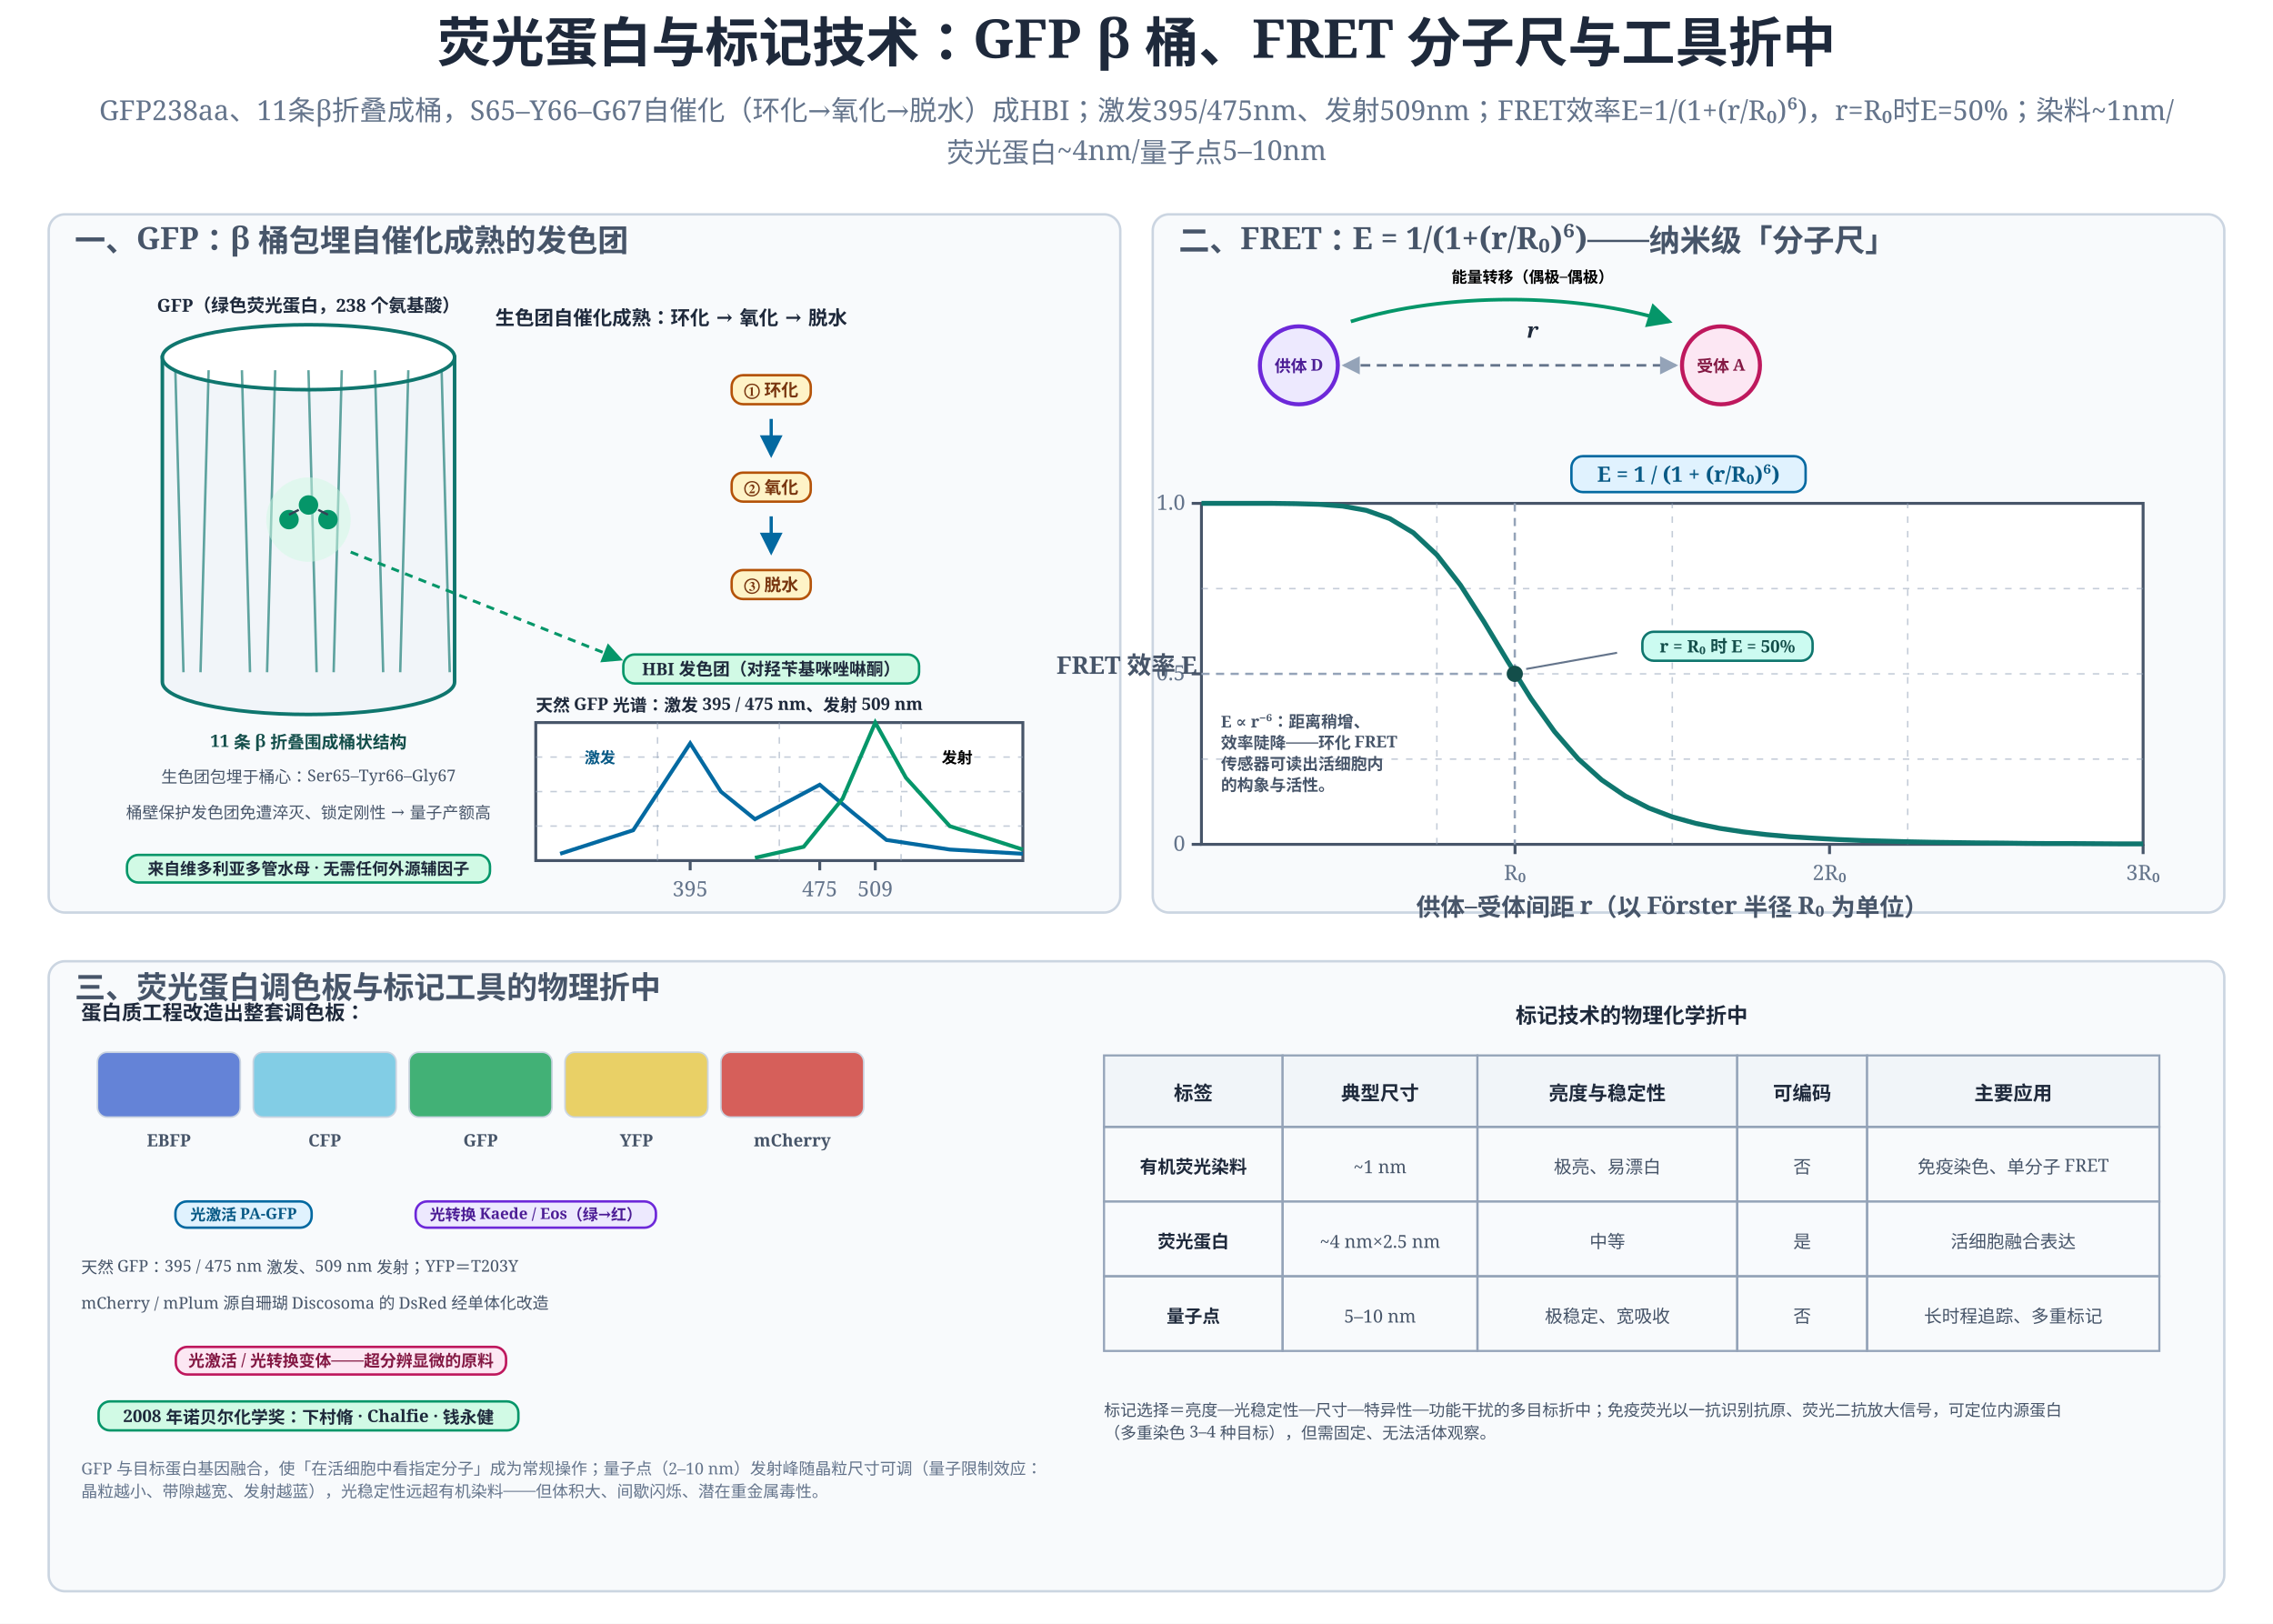
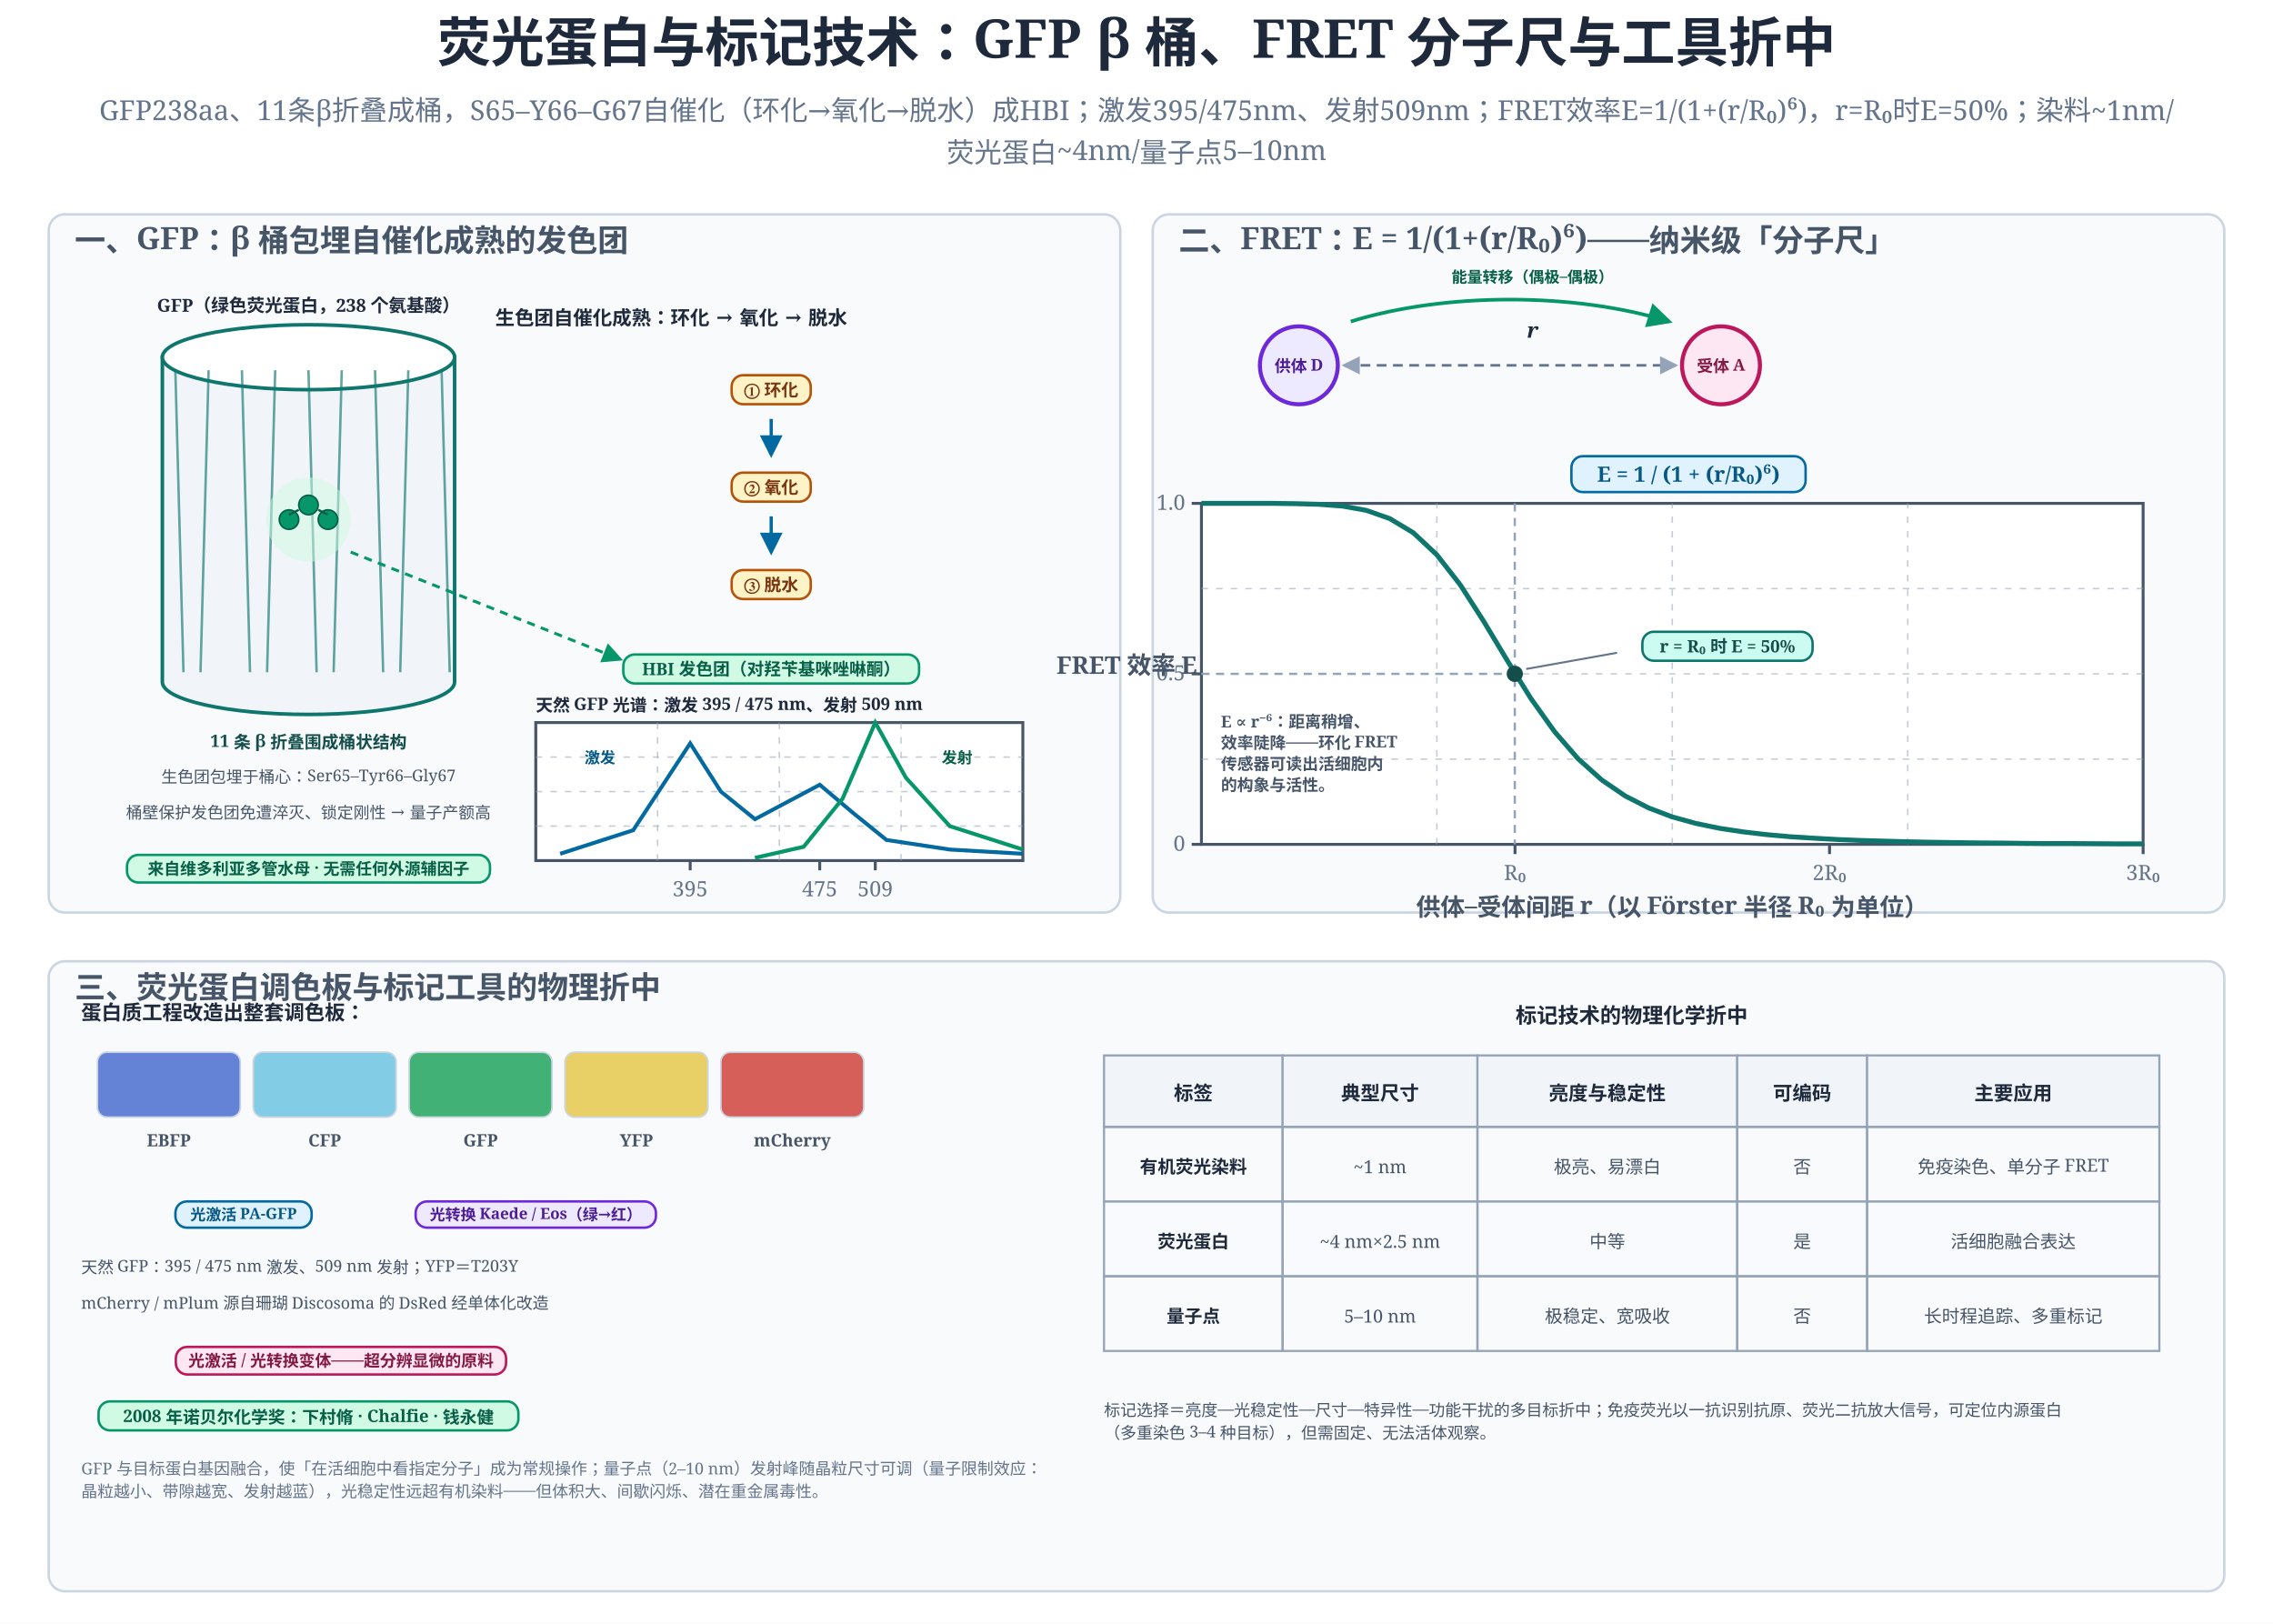
<svg xmlns="http://www.w3.org/2000/svg" width="1400" height="1000" viewBox="0 0 1400 1000" font-family="Noto Serif SC, LXGW WenKai, Songti SC, serif">
  <defs>
    <marker id="arr-ink" viewBox="0 0 10 10" refX="8.5" refY="5" markerWidth="7" markerHeight="7" orient="auto-start-reverse">
      <path d="M0,0 L10,5 L0,10 z" fill="#334155" />
    </marker>
    <marker id="arr-dna" viewBox="0 0 10 10" refX="8.5" refY="5" markerWidth="7" markerHeight="7" orient="auto-start-reverse">
      <path d="M0,0 L10,5 L0,10 z" fill="#0f766e" />
    </marker>
    <marker id="arr-rna" viewBox="0 0 10 10" refX="8.5" refY="5" markerWidth="7" markerHeight="7" orient="auto-start-reverse">
      <path d="M0,0 L10,5 L0,10 z" fill="#b45309" />
    </marker>
    <marker id="arr-pro" viewBox="0 0 10 10" refX="8.5" refY="5" markerWidth="7" markerHeight="7" orient="auto-start-reverse">
      <path d="M0,0 L10,5 L0,10 z" fill="#6d28d9" />
    </marker>
    <marker id="arr-enz" viewBox="0 0 10 10" refX="8.5" refY="5" markerWidth="7" markerHeight="7" orient="auto-start-reverse">
      <path d="M0,0 L10,5 L0,10 z" fill="#be185d" />
    </marker>
    <marker id="arr-acc" viewBox="0 0 10 10" refX="8.5" refY="5" markerWidth="7" markerHeight="7" orient="auto-start-reverse">
      <path d="M0,0 L10,5 L0,10 z" fill="#0369a1" />
    </marker>
    <marker id="arr-ok" viewBox="0 0 10 10" refX="8.5" refY="5" markerWidth="7" markerHeight="7" orient="auto-start-reverse">
      <path d="M0,0 L10,5 L0,10 z" fill="#059669" />
    </marker>
    <marker id="arr-warn" viewBox="0 0 10 10" refX="8.5" refY="5" markerWidth="7" markerHeight="7" orient="auto-start-reverse">
      <path d="M0,0 L10,5 L0,10 z" fill="#b45309" />
    </marker>
    <marker id="arr-bad" viewBox="0 0 10 10" refX="8.5" refY="5" markerWidth="7" markerHeight="7" orient="auto-start-reverse">
      <path d="M0,0 L10,5 L0,10 z" fill="#dc2626" />
    </marker>
    <marker id="arr-mute" viewBox="0 0 10 10" refX="8.5" refY="5" markerWidth="7" markerHeight="7" orient="auto-start-reverse">
      <path d="M0,0 L10,5 L0,10 z" fill="#94a3b8" />
    </marker>
  </defs>
  <rect x="0" y="0" width="1400" height="1000" fill="#ffffff" />
  <text x="700" y="38" text-anchor="middle" font-size="33" font-weight="700" fill="#1e293b">荧光蛋白与标记技术：GFP β 桶、FRET 分子尺与工具折中</text>
  <text x="700" y="74" text-anchor="middle" font-size="17" fill="#64748b">GFP238aa、11条β折叠成桶，S65–Y66–G67自催化（环化→氧化→脱水）成HBI；激发395/475nm、发射509nm；FRET效率E=1/(1+(r/R₀)⁶)，r=R₀时E=50%；染料~1nm/</text>
  <text x="700" y="100" text-anchor="middle" font-size="17" fill="#64748b">荧光蛋白~4nm/量子点5–10nm</text>
  <rect x="30" y="132" width="660" height="430" rx="10" fill="#f8fafc" stroke="#cbd5e1" stroke-width="1.5" />
  <text x="46" y="154.84" font-size="19" fill="#475569" font-weight="700">一、GFP：β 桶包埋自催化成熟的发色团</text>
  <text x="190" y="192" font-size="11" fill="#1e293b" text-anchor="middle" font-weight="700">GFP（绿色荧光蛋白，238 个氨基酸）</text>
  <path d="M 100,220 L 100,420 A 90,20 0 0 0 280,420 L 280,220 Z" fill="#f1f5f9" stroke="#0f766e" stroke-width="2.2" />
  <ellipse cx="190" cy="220" rx="90" ry="20" fill="#ffffff" stroke="#0f766e" stroke-width="2.2" />
  <line x1="108" y1="228" x2="113" y2="414" stroke="#0f766e" stroke-width="1.5" opacity="0.65" />
  <line x1="128.5" y1="228" x2="123.5" y2="414" stroke="#0f766e" stroke-width="1.5" opacity="0.65" />
  <line x1="149" y1="228" x2="154" y2="414" stroke="#0f766e" stroke-width="1.5" opacity="0.65" />
  <line x1="169.5" y1="228" x2="164.5" y2="414" stroke="#0f766e" stroke-width="1.5" opacity="0.65" />
  <line x1="190" y1="228" x2="195" y2="414" stroke="#0f766e" stroke-width="1.5" opacity="0.65" />
  <line x1="210.5" y1="228" x2="205.5" y2="414" stroke="#0f766e" stroke-width="1.5" opacity="0.65" />
  <line x1="231" y1="228" x2="236" y2="414" stroke="#0f766e" stroke-width="1.5" opacity="0.65" />
  <line x1="251.5" y1="228" x2="246.5" y2="414" stroke="#0f766e" stroke-width="1.5" opacity="0.65" />
  <line x1="272" y1="228" x2="277" y2="414" stroke="#0f766e" stroke-width="1.5" opacity="0.65" />
  <circle cx="190" cy="320" r="26" fill="#d1fae5" fill-opacity="0.5" />
-   <circle cx="178" cy="320" r="6" fill="#059669" stroke-width="1" />
-   <circle cx="190" cy="311" r="6" fill="#059669" stroke-width="1" />
-   <circle cx="202" cy="320" r="6" fill="#059669" stroke-width="1" />
-   <line x1="184" y1="314" x2="178" y2="317" stroke="#334155" stroke-width="1.4" />
-   <line x1="196" y1="314" x2="202" y2="317" stroke="#334155" stroke-width="1.4" />
+   <circle cx="178" cy="320" r="6" fill="#059669" stroke="#065f46" stroke-width="1" />
+   <circle cx="190" cy="311" r="6" fill="#059669" stroke="#065f46" stroke-width="1" />
+   <circle cx="202" cy="320" r="6" fill="#059669" stroke="#065f46" stroke-width="1" />
+   <line x1="184" y1="314" x2="178" y2="317" stroke="#065f46" stroke-width="1.4" />
+   <line x1="196" y1="314" x2="202" y2="317" stroke="#065f46" stroke-width="1.4" />
  <text x="190" y="460" font-size="10.5" fill="#134e4a" text-anchor="middle" font-weight="700">11 条 β 折叠围成桶状结构</text>
  <text x="190" y="482" font-size="10" fill="#475569" text-anchor="middle">生色团包埋于桶心：Ser65–Tyr66–Gly67</text>
  <text x="190" y="504" font-size="10" fill="#475569" text-anchor="middle">桶壁保护发色团免遭淬灭、锁定刚性 → 量子产额高</text>
  <rect x="78.206" y="526.5" width="223.588" height="17" rx="7" fill="#d1fae5" stroke="#059669" stroke-width="1.5" />
-   <text x="190" y="538.6" font-size="10" fill="#1e293b" text-anchor="middle" font-weight="700">来自维多利亚多管水母 · 无需任何外源辅因子</text>
+   <text x="190" y="538.6" font-size="10" fill="#065f46" text-anchor="middle" font-weight="700">来自维多利亚多管水母 · 无需任何外源辅因子</text>
  <text x="305" y="200" font-size="12" fill="#1e293b" font-weight="700">生色团自催化成熟：环化 → 氧化 → 脱水</text>
  <rect x="450.643" y="231.075" width="48.715" height="17.85" rx="7" fill="#fef3c7" stroke="#b45309" stroke-width="1.5" />
  <text x="475" y="243.78" font-size="10.5" fill="#78350f" text-anchor="middle" font-weight="700">① 环化</text>
  <line x1="475" y1="258" x2="475" y2="280" stroke="#0369a1" stroke-width="2" marker-end="url(#arr-acc)" />
  <rect x="450.643" y="291.075" width="48.715" height="17.85" rx="7" fill="#fef3c7" stroke="#b45309" stroke-width="1.5" />
  <text x="475" y="303.78" font-size="10.5" fill="#78350f" text-anchor="middle" font-weight="700">② 氧化</text>
  <line x1="475" y1="318" x2="475" y2="340" stroke="#0369a1" stroke-width="2" marker-end="url(#arr-acc)" />
  <rect x="450.643" y="351.075" width="48.715" height="17.85" rx="7" fill="#fef3c7" stroke="#b45309" stroke-width="1.5" />
  <text x="475" y="363.78" font-size="10.5" fill="#78350f" text-anchor="middle" font-weight="700">③ 脱水</text>
  <line x1="216" y1="340" x2="382" y2="406" stroke="#059669" stroke-width="1.8" stroke-dasharray="5 4" marker-end="url(#arr-ok)" />
  <rect x="383.914" y="403.075" width="182.172" height="17.85" rx="7" fill="#d1fae5" stroke="#059669" stroke-width="1.5" />
-   <text x="475" y="415.78" font-size="10.5" fill="#1e293b" text-anchor="middle" font-weight="700">HBI 发色团（对羟苄基咪唑啉酮）</text>
+   <text x="475" y="415.78" font-size="10.5" fill="#065f46" text-anchor="middle" font-weight="700">HBI 发色团（对羟苄基咪唑啉酮）</text>
  <text x="330" y="438" font-size="10.5" fill="#1e293b" font-weight="700">天然 GFP 光谱：激发 395 / 475 nm、发射 509 nm</text>
  <rect x="330" y="445" width="300" height="85" fill="#ffffff" stroke="#475569" stroke-width="1.8" />
  <line x1="330" y1="508.75" x2="630" y2="508.75" stroke="#94a3b8" stroke-width="0.9" stroke-dasharray="4 5" opacity="0.55" />
  <line x1="405" y1="530" x2="405" y2="445" stroke="#94a3b8" stroke-width="0.9" stroke-dasharray="4 5" opacity="0.55" />
  <line x1="330" y1="487.5" x2="630" y2="487.5" stroke="#94a3b8" stroke-width="0.9" stroke-dasharray="4 5" opacity="0.55" />
  <line x1="480" y1="530" x2="480" y2="445" stroke="#94a3b8" stroke-width="0.9" stroke-dasharray="4 5" opacity="0.55" />
  <line x1="330" y1="466.25" x2="630" y2="466.25" stroke="#94a3b8" stroke-width="0.9" stroke-dasharray="4 5" opacity="0.55" />
  <line x1="555" y1="530" x2="555" y2="445" stroke="#94a3b8" stroke-width="0.9" stroke-dasharray="4 5" opacity="0.55" />
  <line x1="425.1" y1="530" x2="425.1" y2="536" stroke="#475569" stroke-width="1.8" />
  <text x="425.1" y="552" font-size="13" fill="#64748b" text-anchor="middle">395</text>
  <line x1="504.9" y1="530" x2="504.9" y2="536" stroke="#475569" stroke-width="1.8" />
  <text x="504.9" y="552" font-size="13" fill="#64748b" text-anchor="middle">475</text>
  <line x1="539.1" y1="530" x2="539.1" y2="536" stroke="#475569" stroke-width="1.8" />
  <text x="539.1" y="552" font-size="13" fill="#64748b" text-anchor="middle">509</text>
  <path d="M345.0,525.8 L390.0,511.3 L425.1,457.8 L444.0,487.5 L465.0,504.5 L504.9,483.3 L525.0,500.3 L546.0,517.3 L585.0,523.2 L630.0,525.8" fill="none" stroke="#0369a1" stroke-width="2.4" />
  <path d="M465.0,528.3 L495.0,521.5 L519.0,491.8 L539.1,445.0 L558.0,479.0 L585.0,508.8 L630.0,523.2" fill="none" stroke="#059669" stroke-width="2.4" />
  <text x="360" y="470" font-size="9.5" fill="#075985" font-weight="700">激发</text>
-   <text x="580" y="470" font-size="9.5" font-weight="700">发射</text>
+   <text x="580" y="470" font-size="9.5" fill="#065f46" font-weight="700">发射</text>
  <rect x="710" y="132" width="660" height="430" rx="10" fill="#f8fafc" stroke="#cbd5e1" stroke-width="1.5" />
  <text x="726" y="154.84" font-size="19" fill="#475569" font-weight="700">二、FRET：E = 1/(1+(r/R₀)⁶)——纳米级「分子尺」</text>
  <circle cx="800" cy="225" r="24" fill="#ede9fe" stroke="#6d28d9" stroke-width="2.5" />
  <text x="800" y="229" font-size="10" fill="#4c1d95" text-anchor="middle" font-weight="700">供体 D</text>
  <circle cx="1060" cy="225" r="24" fill="#fce7f3" stroke="#be185d" stroke-width="2.5" />
  <text x="1060" y="229" font-size="10" fill="#831843" text-anchor="middle" font-weight="700">受体 A</text>
  <line x1="828" y1="225" x2="1032" y2="225" stroke="#64748b" stroke-width="1.6" stroke-dasharray="6 4" marker-end="url(#arr-mute)" marker-start="url(#arr-mute)" />
  <text x="944" y="208" font-size="13" fill="#1e293b" text-anchor="middle" font-weight="700" font-style="italic">r</text>
  <path d="M 832,198 C 890,180 970,180 1028,198" fill="none" stroke="#059669" stroke-width="2.2" marker-end="url(#arr-ok)" />
-   <text x="944" y="174" font-size="9.5" text-anchor="middle" font-weight="700">能量转移（偶极–偶极）</text>
+   <text x="944" y="174" font-size="9.5" fill="#065f46" text-anchor="middle" font-weight="700">能量转移（偶极–偶极）</text>
  <rect x="967.879" y="280.95" width="144.242" height="22.1" rx="7" fill="#e0f2fe" stroke="#0369a1" stroke-width="1.5" />
  <text x="1040" y="296.68" font-size="13" fill="#075985" text-anchor="middle" font-weight="700">E = 1 / (1 + (r/R₀)⁶)</text>
  <rect x="740" y="310" width="580" height="210" fill="#ffffff" stroke="#475569" stroke-width="1.8" />
  <line x1="740" y1="467.5" x2="1320" y2="467.5" stroke="#94a3b8" stroke-width="0.9" stroke-dasharray="4 5" opacity="0.55" />
  <line x1="885" y1="520" x2="885" y2="310" stroke="#94a3b8" stroke-width="0.9" stroke-dasharray="4 5" opacity="0.55" />
  <line x1="740" y1="415" x2="1320" y2="415" stroke="#94a3b8" stroke-width="0.9" stroke-dasharray="4 5" opacity="0.55" />
  <line x1="1030" y1="520" x2="1030" y2="310" stroke="#94a3b8" stroke-width="0.9" stroke-dasharray="4 5" opacity="0.55" />
  <line x1="740" y1="362.5" x2="1320" y2="362.5" stroke="#94a3b8" stroke-width="0.9" stroke-dasharray="4 5" opacity="0.55" />
  <line x1="1175" y1="520" x2="1175" y2="310" stroke="#94a3b8" stroke-width="0.9" stroke-dasharray="4 5" opacity="0.55" />
  <line x1="933.14" y1="520" x2="933.14" y2="526" stroke="#475569" stroke-width="1.8" />
  <text x="933.14" y="542" font-size="13" fill="#64748b" text-anchor="middle">R₀</text>
  <line x1="1126.86" y1="520" x2="1126.86" y2="526" stroke="#475569" stroke-width="1.8" />
  <text x="1126.86" y="542" font-size="13" fill="#64748b" text-anchor="middle">2R₀</text>
  <line x1="1320" y1="520" x2="1320" y2="526" stroke="#475569" stroke-width="1.8" />
  <text x="1320" y="542" font-size="13" fill="#64748b" text-anchor="middle">3R₀</text>
  <line x1="734" y1="520" x2="740" y2="520" stroke="#475569" stroke-width="1.8" />
  <text x="730" y="524" font-size="13" fill="#64748b" text-anchor="end">0</text>
  <line x1="734" y1="415" x2="740" y2="415" stroke="#475569" stroke-width="1.8" />
  <text x="730" y="419" font-size="13" fill="#64748b" text-anchor="end">0.5</text>
  <line x1="734" y1="310" x2="740" y2="310" stroke="#475569" stroke-width="1.8" />
  <text x="730" y="314" font-size="13" fill="#64748b" text-anchor="end">1.0</text>
  <text x="1030" y="564" font-size="15" fill="#475569" text-anchor="middle" font-weight="600">供体–受体间距 r（以 Förster 半径 R₀ 为单位）</text>
  <text x="694" y="415" font-size="15" fill="#475569" text-anchor="middle" font-weight="600">FRET 效率 E</text>
  <path d="M740.0,310.0 L754.5,310.0 L769.0,310.0 L783.5,310.0 L798.0,310.2 L812.5,310.6 L827.0,311.7 L841.5,314.3 L856.0,319.4 L870.5,328.1 L885.0,341.7 L899.5,360.3 L914.0,382.9 L928.5,407.0 L943.0,430.3 L957.5,450.6 L972.0,467.3 L986.5,480.3 L1001.0,490.2 L1015.5,497.6 L1030.0,503.1 L1044.5,507.1 L1059.0,510.1 L1073.5,512.3 L1088.0,514.0 L1102.5,515.3 L1117.0,516.2 L1131.5,517.0 L1146.0,517.6 L1160.5,518.0 L1175.0,518.4 L1189.5,518.7 L1204.0,518.9 L1218.5,519.1 L1233.0,519.2 L1247.5,519.4 L1262.0,519.5 L1276.5,519.5 L1291.0,519.6 L1305.5,519.7 L1320.0,519.7" fill="none" stroke="#0f766e" stroke-width="3" />
  <line x1="933" y1="310" x2="933" y2="520" stroke="#94a3b8" stroke-width="1.4" stroke-dasharray="5 4" />
  <line x1="740" y1="415" x2="933" y2="415" stroke="#94a3b8" stroke-width="1.4" stroke-dasharray="5 4" />
  <circle cx="933" cy="415" r="5" fill="#134e4a" />
  <rect x="1011.578" y="389.075" width="104.844" height="17.85" rx="7" fill="#ccfbf1" stroke="#0f766e" stroke-width="1.5" />
  <text x="1064" y="401.78" font-size="10.5" fill="#134e4a" text-anchor="middle" font-weight="700">r = R₀ 时 E = 50%</text>
  <line x1="996" y1="402" x2="940" y2="412" stroke="#64748b" stroke-width="1.2" />
  <text x="752" y="448" font-size="10" fill="#475569" font-weight="600">E ∝ r⁻⁶：距离稍增、</text>
  <text x="752" y="461" font-size="10" fill="#475569" font-weight="600">效率陡降——环化 FRET</text>
  <text x="752" y="474" font-size="10" fill="#475569" font-weight="600">传感器可读出活细胞内</text>
  <text x="752" y="487" font-size="10" fill="#475569" font-weight="600">的构象与活性。</text>
  <rect x="30" y="592" width="1340" height="388" rx="10" fill="#f8fafc" stroke="#cbd5e1" stroke-width="1.5" />
  <text x="46" y="614.84" font-size="19" fill="#475569" font-weight="700">三、荧光蛋白调色板与标记工具的物理折中</text>
  <text x="50" y="628" font-size="12.5" fill="#1e293b" font-weight="700">蛋白质工程改造出整套调色板：</text>
  <rect x="60" y="648" width="88" height="40" rx="6" fill="#4a6fd0" fill-opacity="0.85" stroke="#cbd5e1" stroke-width="1" />
  <text x="104" y="706" font-size="10.5" fill="#475569" text-anchor="middle" font-weight="700">EBFP</text>
  <rect x="156" y="648" width="88" height="40" rx="6" fill="#6ec6e0" fill-opacity="0.85" stroke="#cbd5e1" stroke-width="1" />
  <text x="200" y="706" font-size="10.5" fill="#475569" text-anchor="middle" font-weight="700">CFP</text>
  <rect x="252" y="648" width="88" height="40" rx="6" fill="#22a55e" fill-opacity="0.85" stroke="#cbd5e1" stroke-width="1" />
  <text x="296" y="706" font-size="10.5" fill="#475569" text-anchor="middle" font-weight="700">GFP</text>
  <rect x="348" y="648" width="88" height="40" rx="6" fill="#e6c94c" fill-opacity="0.85" stroke="#cbd5e1" stroke-width="1" />
  <text x="392" y="706" font-size="10.5" fill="#475569" text-anchor="middle" font-weight="700">YFP</text>
  <rect x="444" y="648" width="88" height="40" rx="6" fill="#d0453e" fill-opacity="0.85" stroke="#cbd5e1" stroke-width="1" />
  <text x="488" y="706" font-size="10.5" fill="#475569" text-anchor="middle" font-weight="700">mCherry</text>
  <rect x="108.046" y="739.925" width="83.908" height="16.15" rx="7" fill="#e0f2fe" stroke="#0369a1" stroke-width="1.5" />
  <text x="150" y="751.42" font-size="9.5" fill="#075985" text-anchor="middle" font-weight="700">光激活 PA-GFP</text>
  <rect x="256" y="739.925" width="148" height="16.15" rx="7" fill="#ede9fe" stroke="#6d28d9" stroke-width="1.5" />
  <text x="330" y="751.42" font-size="9.5" fill="#4c1d95" text-anchor="middle" font-weight="700">光转换 Kaede / Eos（绿→红）</text>
  <text x="50" y="784" font-size="10" fill="#475569">天然 GFP：395 / 475 nm 激发、509 nm 发射；YFP＝T203Y</text>
  <text x="50" y="806" font-size="10" fill="#475569">mCherry / mPlum 源自珊瑚 Discosoma 的 DsRed 经单体化改造</text>
  <rect x="108.3" y="829.5" width="203.4" height="17" rx="7" fill="#fce7f3" stroke="#be185d" stroke-width="1.5" />
  <text x="210" y="841.6" font-size="10" fill="#831843" text-anchor="middle" font-weight="700">光激活 / 光转换变体——超分辨显微的原料</text>
  <rect x="60.711" y="863.075" width="258.579" height="17.85" rx="7" fill="#d1fae5" stroke="#059669" stroke-width="1.5" />
-   <text x="190" y="875.78" font-size="10.5" fill="#1e293b" text-anchor="middle" font-weight="700">2008 年诺贝尔化学奖：下村脩 · Chalfie · 钱永健</text>
+   <text x="190" y="875.78" font-size="10.5" fill="#065f46" text-anchor="middle" font-weight="700">2008 年诺贝尔化学奖：下村脩 · Chalfie · 钱永健</text>
  <text x="50" y="908" font-size="10" fill="#64748b">GFP 与目标蛋白基因融合，使「在活细胞中看指定分子」成为常规操作；量子点（2–10 nm）发射峰随晶粒尺寸可调（量子限制效应：</text>
  <text x="50" y="922" font-size="10" fill="#64748b">晶粒越小、带隙越宽、发射越蓝），光稳定性远超有机染料——但体积大、间歇闪烁、潜在重金属毒性。</text>
  <text x="1005" y="630" font-size="13" fill="#1e293b" text-anchor="middle" font-weight="700">标记技术的物理化学折中</text>
  <rect x="680" y="650" width="110" height="44" fill="#f1f5f9" stroke="#94a3b8" stroke-width="1.3" />
  <text x="735" y="677.5" font-size="12" fill="#1e293b" text-anchor="middle" font-weight="700">标签</text>
  <rect x="790" y="650" width="120" height="44" fill="#f1f5f9" stroke="#94a3b8" stroke-width="1.3" />
  <text x="850" y="677.5" font-size="12" fill="#1e293b" text-anchor="middle" font-weight="700">典型尺寸</text>
  <rect x="910" y="650" width="160" height="44" fill="#f1f5f9" stroke="#94a3b8" stroke-width="1.3" />
  <text x="990" y="677.5" font-size="12" fill="#1e293b" text-anchor="middle" font-weight="700">亮度与稳定性</text>
  <rect x="1070" y="650" width="80" height="44" fill="#f1f5f9" stroke="#94a3b8" stroke-width="1.3" />
  <text x="1110" y="677.5" font-size="12" fill="#1e293b" text-anchor="middle" font-weight="700">可编码</text>
  <rect x="1150" y="650" width="180" height="44" fill="#f1f5f9" stroke="#94a3b8" stroke-width="1.3" />
  <text x="1240" y="677.5" font-size="12" fill="#1e293b" text-anchor="middle" font-weight="700">主要应用</text>
  <rect x="680" y="694" width="110" height="46" fill="none" stroke="#94a3b8" stroke-width="1.3" />
  <text x="735" y="722.5" font-size="11" fill="#1e293b" text-anchor="middle" font-weight="700">有机荧光染料</text>
  <rect x="790" y="694" width="120" height="46" fill="none" stroke="#94a3b8" stroke-width="1.3" />
  <text x="850" y="722.5" font-size="11" fill="#475569" text-anchor="middle" font-weight="500">~1 nm</text>
  <rect x="910" y="694" width="160" height="46" fill="none" stroke="#94a3b8" stroke-width="1.3" />
  <text x="990" y="722.5" font-size="11" fill="#475569" text-anchor="middle" font-weight="500">极亮、易漂白</text>
  <rect x="1070" y="694" width="80" height="46" fill="none" stroke="#94a3b8" stroke-width="1.3" />
  <text x="1110" y="722.5" font-size="11" fill="#475569" text-anchor="middle" font-weight="500">否</text>
  <rect x="1150" y="694" width="180" height="46" fill="none" stroke="#94a3b8" stroke-width="1.3" />
  <text x="1240" y="722.5" font-size="11" fill="#475569" text-anchor="middle" font-weight="500">免疫染色、单分子 FRET</text>
  <rect x="680" y="740" width="650" height="46" fill="#f8fafc" fill-opacity="0.85" />
  <rect x="680" y="740" width="110" height="46" fill="none" stroke="#94a3b8" stroke-width="1.3" />
  <text x="735" y="768.5" font-size="11" fill="#1e293b" text-anchor="middle" font-weight="700">荧光蛋白</text>
  <rect x="790" y="740" width="120" height="46" fill="none" stroke="#94a3b8" stroke-width="1.3" />
  <text x="850" y="768.5" font-size="11" fill="#475569" text-anchor="middle" font-weight="500">~4 nm×2.5 nm</text>
  <rect x="910" y="740" width="160" height="46" fill="none" stroke="#94a3b8" stroke-width="1.3" />
  <text x="990" y="768.5" font-size="11" fill="#475569" text-anchor="middle" font-weight="500">中等</text>
  <rect x="1070" y="740" width="80" height="46" fill="none" stroke="#94a3b8" stroke-width="1.3" />
  <text x="1110" y="768.5" font-size="11" fill="#475569" text-anchor="middle" font-weight="500">是</text>
  <rect x="1150" y="740" width="180" height="46" fill="none" stroke="#94a3b8" stroke-width="1.3" />
  <text x="1240" y="768.5" font-size="11" fill="#475569" text-anchor="middle" font-weight="500">活细胞融合表达</text>
  <rect x="680" y="786" width="110" height="46" fill="none" stroke="#94a3b8" stroke-width="1.3" />
  <text x="735" y="814.5" font-size="11" fill="#1e293b" text-anchor="middle" font-weight="700">量子点</text>
  <rect x="790" y="786" width="120" height="46" fill="none" stroke="#94a3b8" stroke-width="1.3" />
  <text x="850" y="814.5" font-size="11" fill="#475569" text-anchor="middle" font-weight="500">5–10 nm</text>
  <rect x="910" y="786" width="160" height="46" fill="none" stroke="#94a3b8" stroke-width="1.3" />
  <text x="990" y="814.5" font-size="11" fill="#475569" text-anchor="middle" font-weight="500">极稳定、宽吸收</text>
  <rect x="1070" y="786" width="80" height="46" fill="none" stroke="#94a3b8" stroke-width="1.3" />
  <text x="1110" y="814.5" font-size="11" fill="#475569" text-anchor="middle" font-weight="500">否</text>
  <rect x="1150" y="786" width="180" height="46" fill="none" stroke="#94a3b8" stroke-width="1.3" />
  <text x="1240" y="814.5" font-size="11" fill="#475569" text-anchor="middle" font-weight="500">长时程追踪、多重标记</text>
  <text x="680" y="872" font-size="10" fill="#475569">标记选择＝亮度—光稳定性—尺寸—特异性—功能干扰的多目标折中；免疫荧光以一抗识别抗原、荧光二抗放大信号，可定位内源蛋白</text>
  <text x="680" y="886" font-size="10" fill="#475569">（多重染色 3–4 种目标），但需固定、无法活体观察。</text>
</svg>
